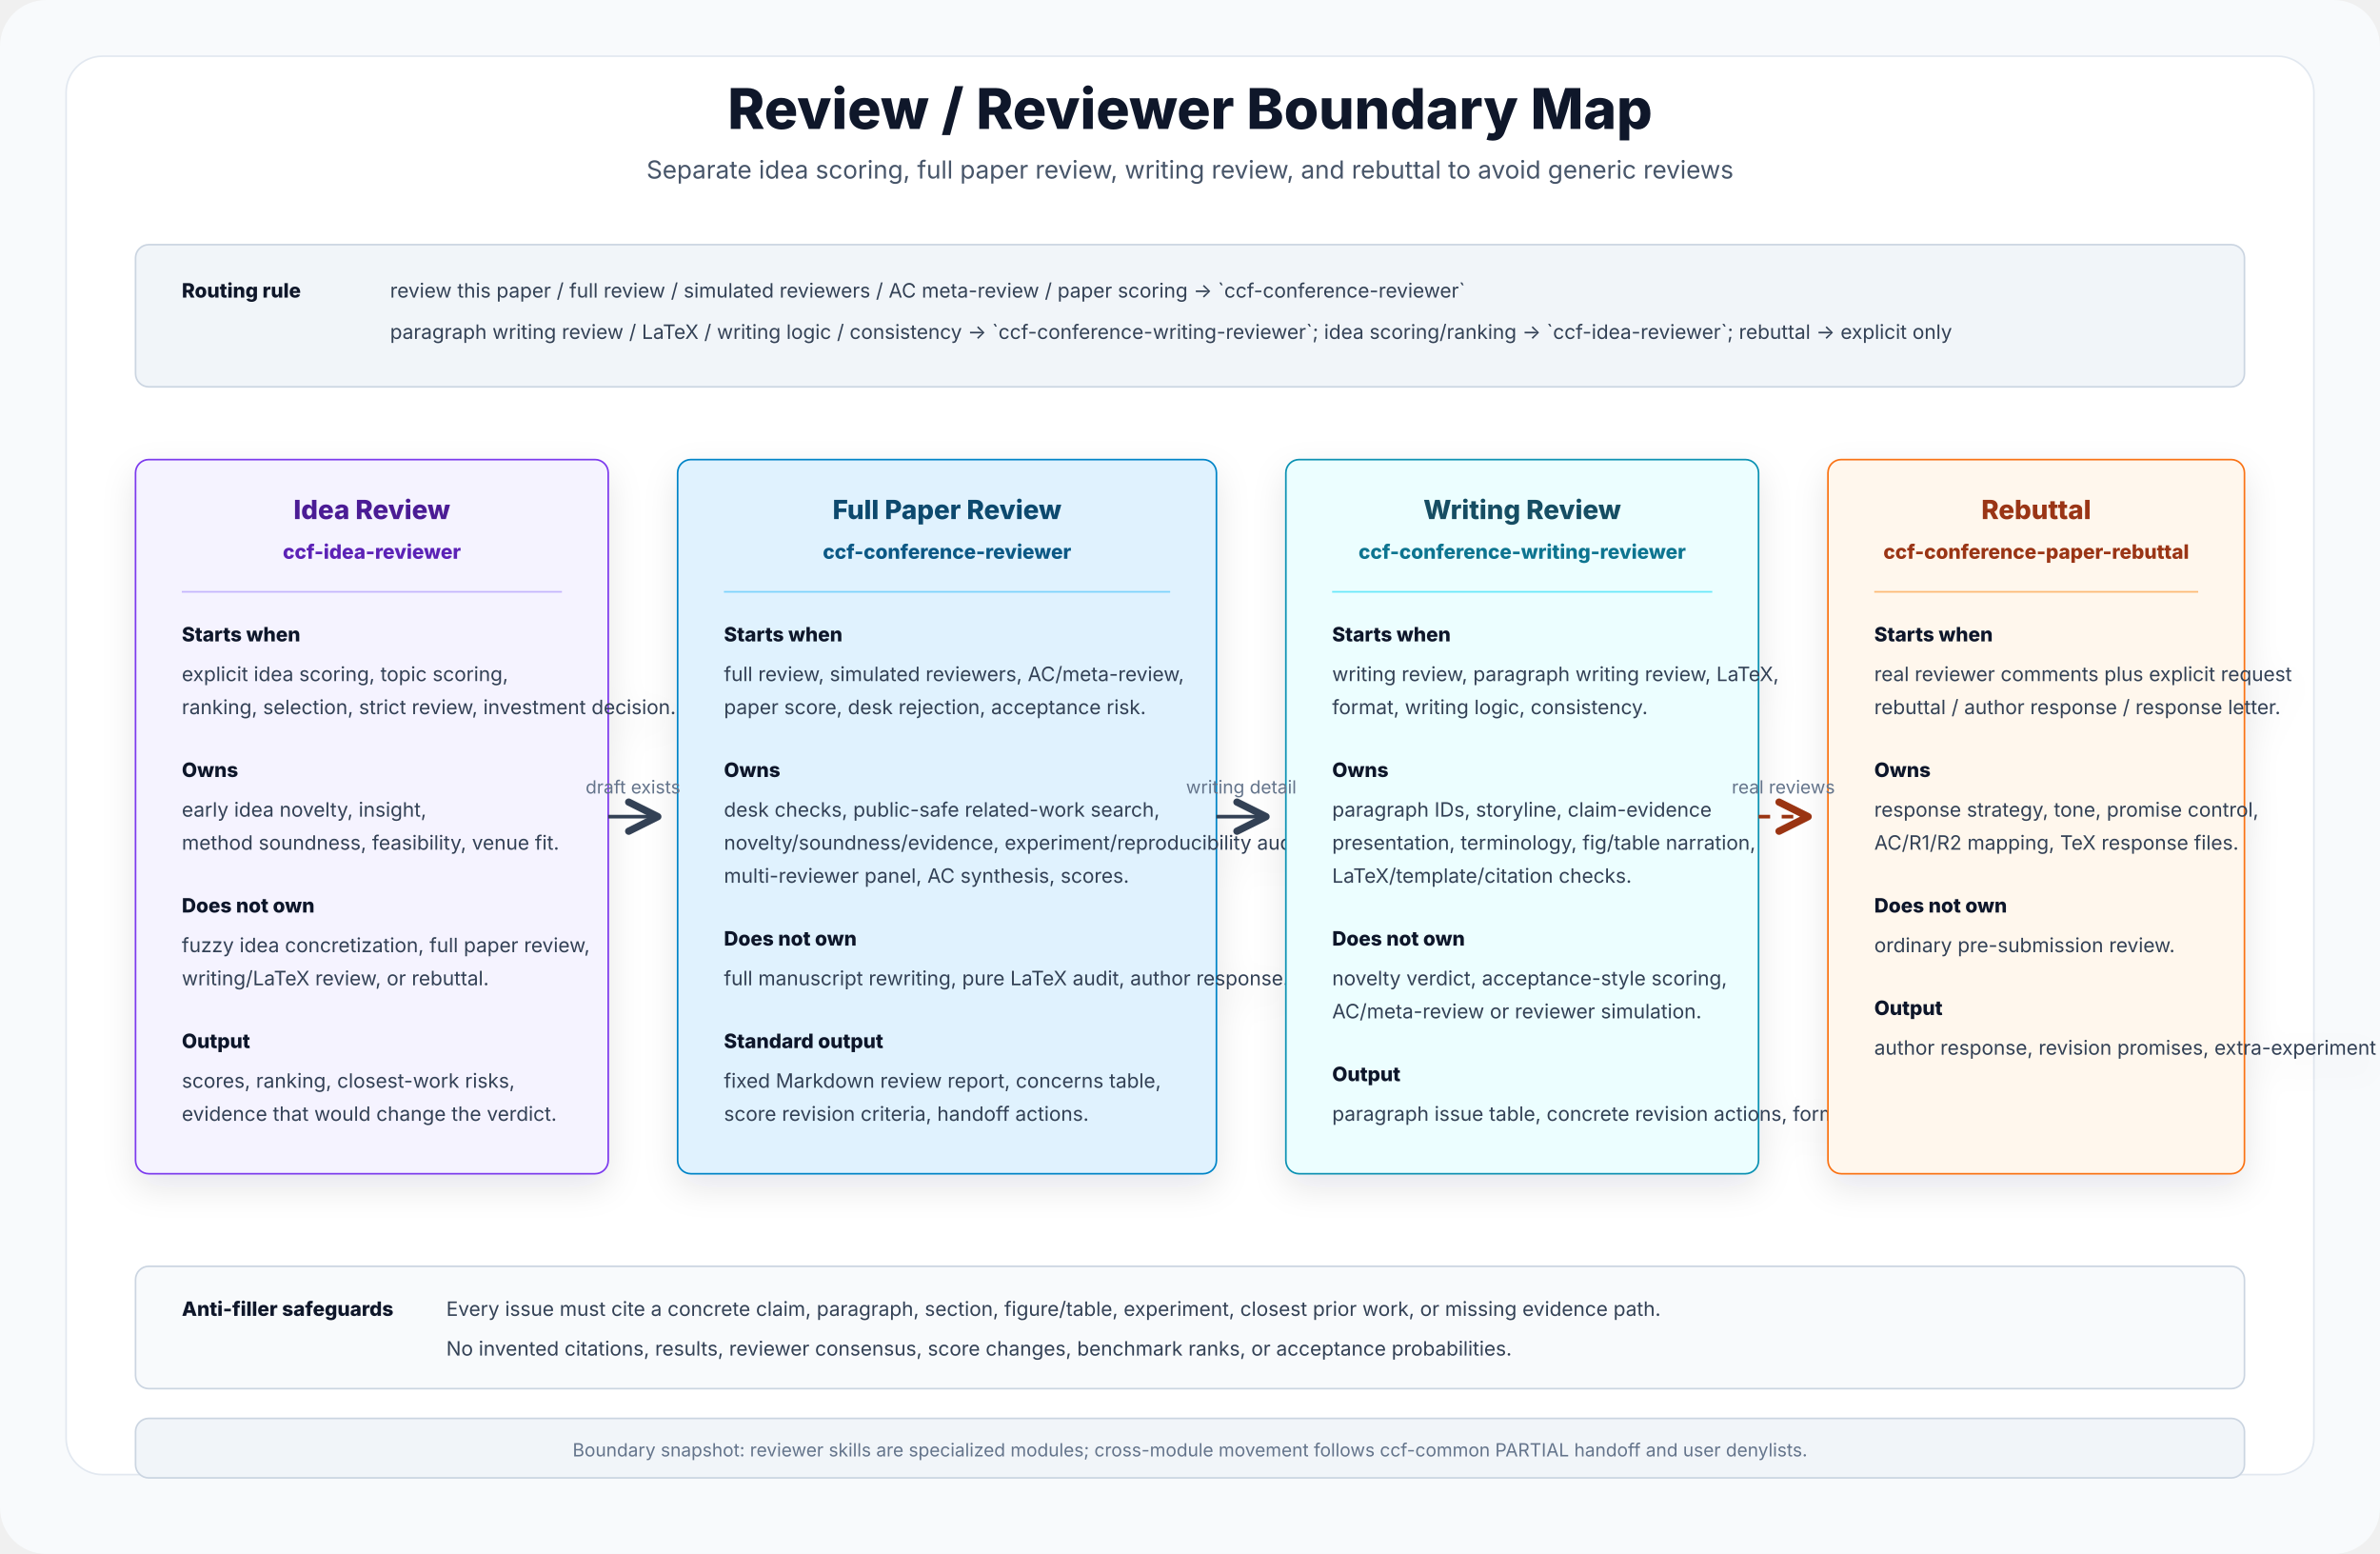
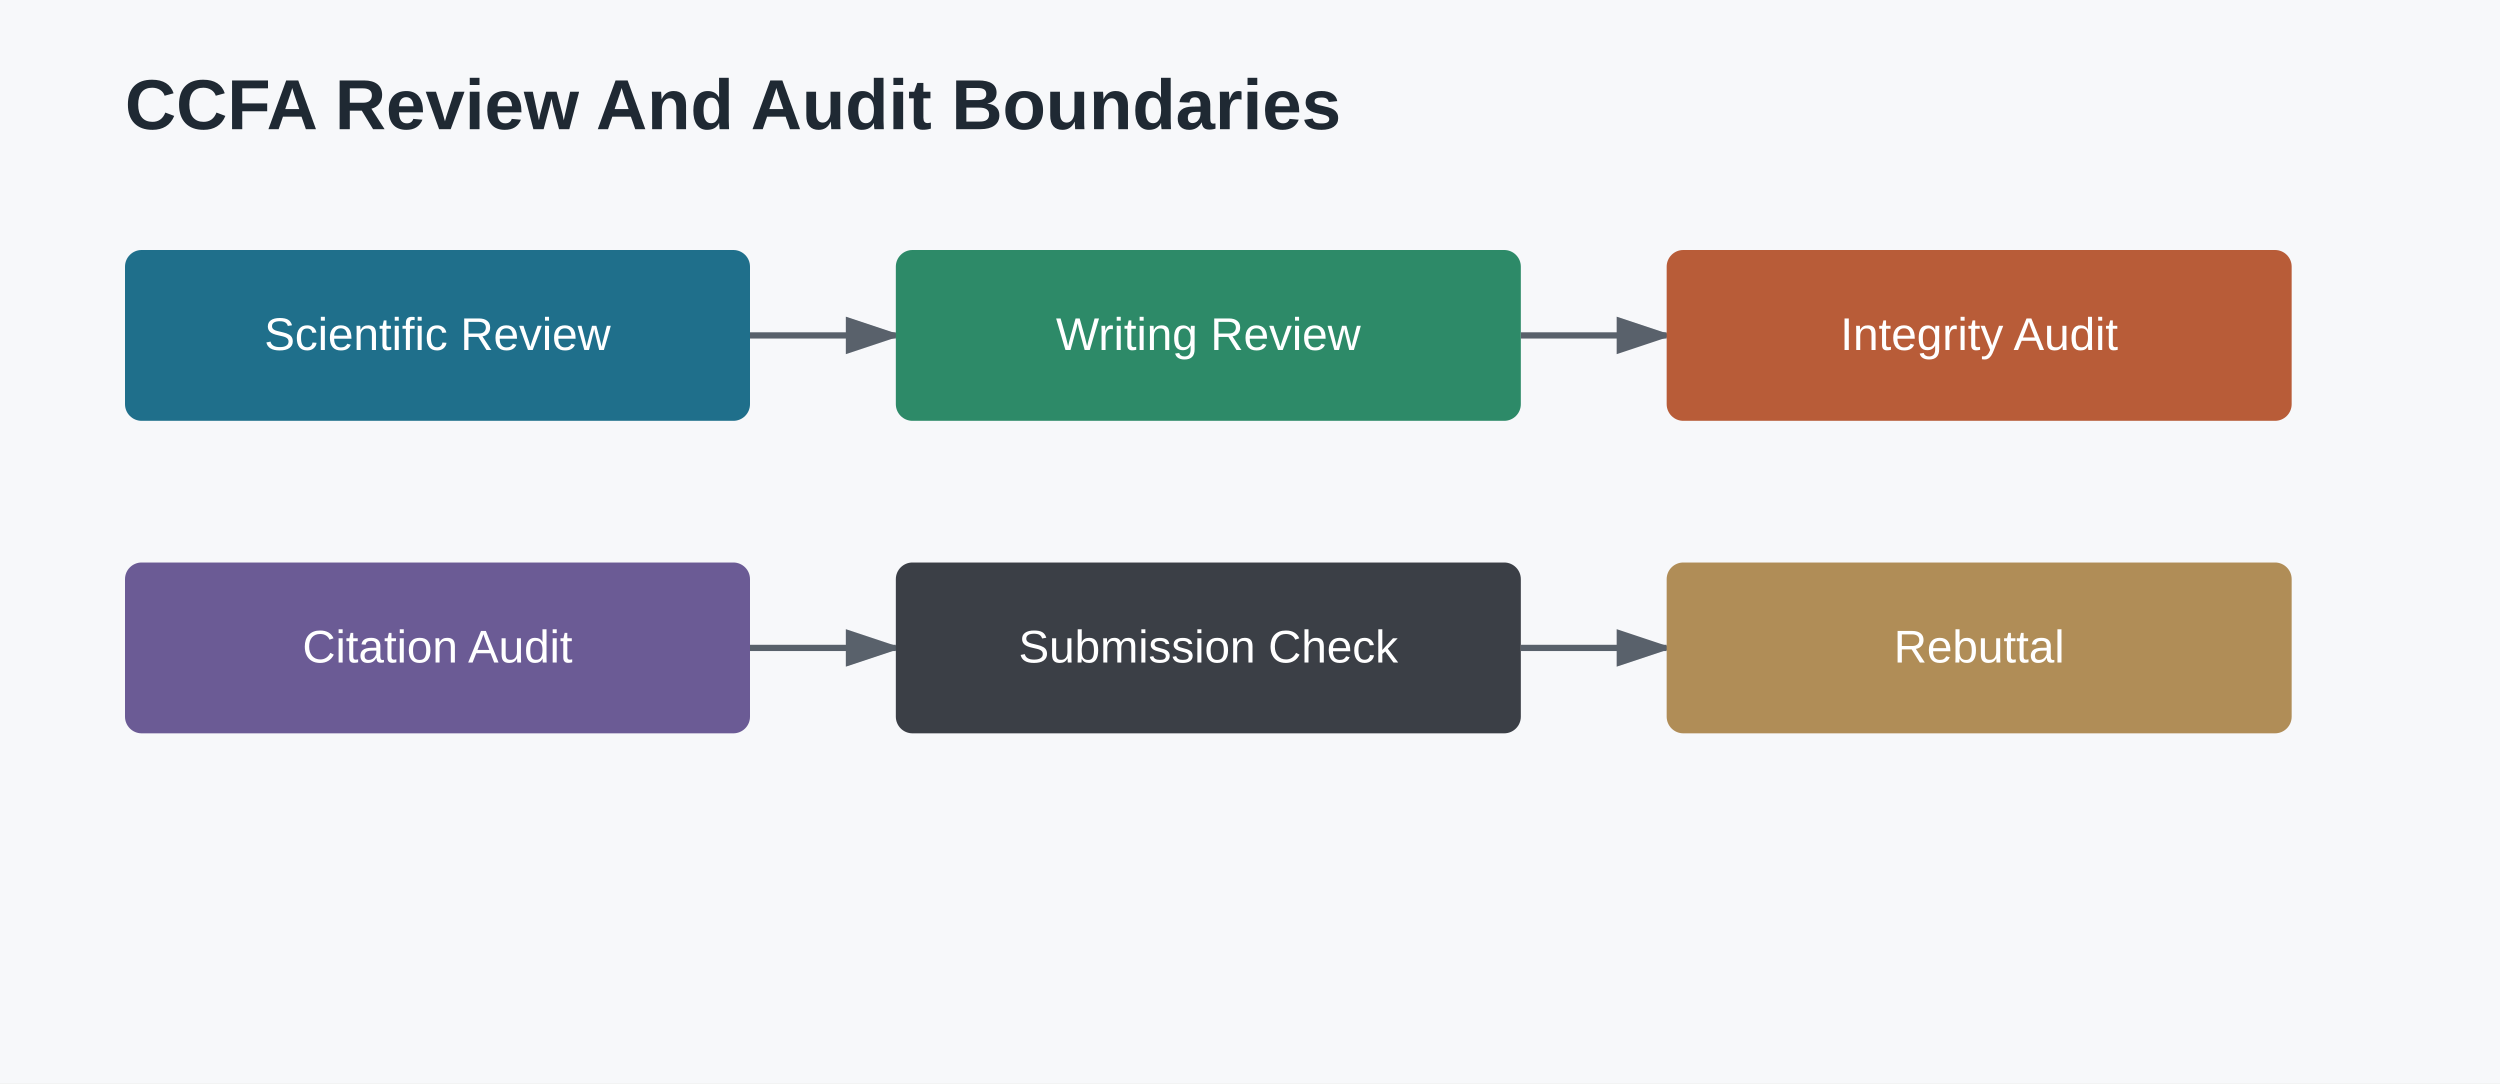
- <svg xmlns="http://www.w3.org/2000/svg" width="1440" height="940" viewBox="0 0 1440 940" fill="none" role="img" aria-labelledby="title desc">
+ <svg xmlns="http://www.w3.org/2000/svg" width="1200" height="520" viewBox="0 0 1200 520">
  <defs>
-     <filter id="shadow" x="-12%" y="-18%" width="124%" height="140%" color-interpolation-filters="sRGB">
-       <feDropShadow dx="0" dy="8" stdDeviation="10" flood-color="#0f172a" flood-opacity="0.1" />
-     </filter>
-     <marker id="arrow" markerWidth="12" markerHeight="12" refX="10" refY="6" orient="auto" markerUnits="strokeWidth">
-       <path d="M2 2L10 6L2 10" stroke="#334155" stroke-width="2" stroke-linecap="round" stroke-linejoin="round" />
+     <marker id="arrow" markerWidth="10" markerHeight="10" refX="8" refY="3" orient="auto">
+       <path d="M0,0 L0,6 L9,3 z" fill="#59616b" />
    </marker>
-     <marker id="arrowOrange" markerWidth="12" markerHeight="12" refX="10" refY="6" orient="auto" markerUnits="strokeWidth">
-       <path d="M2 2L10 6L2 10" stroke="#9a3412" stroke-width="2" stroke-linecap="round" stroke-linejoin="round" />
-     </marker>
-     <style>
-       .font{font-family:"Microsoft YaHei","Noto Sans SC","Inter","Segoe UI",Arial,sans-serif}
-       .title{font-size:34px;font-weight:800;fill:#0f172a}
-       .sub{font-size:15px;fill:#475569}
-       .h{font-size:16px;font-weight:800}
-       .b{font-size:12px;fill:#334155}
-       .s{font-size:11px;fill:#64748b}
-       .skill{font-size:12px;font-weight:800}
-       .label{font-size:12px;font-weight:800;fill:#0f172a}
-     </style>
  </defs>
-   <rect width="1440" height="940" rx="28" fill="#f8fafc" />
-   <rect x="40" y="34" width="1360" height="858" rx="22" fill="#ffffff" stroke="#e2e8f0" />
-   <text x="720" y="78" text-anchor="middle" class="font title">Review / Reviewer Boundary Map</text>
-   <text x="720" y="108" text-anchor="middle" class="font sub">Separate idea scoring, full paper review, writing review, and rebuttal to avoid generic reviews</text>
-   <rect x="82" y="148" width="1276" height="86" rx="8" fill="#f1f5f9" stroke="#cbd5e1" />
-   <text x="110" y="180" class="font label">Routing rule</text>
-   <text x="236" y="180" class="font b">review this paper / full review / simulated reviewers / AC meta-review / paper scoring -&gt; `ccf-conference-reviewer`</text>
-   <text x="236" y="205" class="font b">paragraph writing review / LaTeX / writing logic / consistency -&gt; `ccf-conference-writing-reviewer`; idea scoring/ranking -&gt; `ccf-idea-reviewer`; rebuttal -&gt; explicit only</text>
-   <g filter="url(#shadow)">
-     <rect x="82" y="278" width="286" height="432" rx="8" fill="#f5f3ff" stroke="#7c3aed" />
-     <text x="225" y="314" text-anchor="middle" class="font h" fill="#4c1d95">Idea Review</text>
-     <text x="225" y="338" text-anchor="middle" class="font skill" fill="#5b21b6">ccf-idea-reviewer</text>
-     <line x1="110" y1="358" x2="340" y2="358" stroke="#c4b5fd" />
-     <text x="110" y="388" class="font label">Starts when</text>
-     <text x="110" y="412" class="font b">explicit idea scoring, topic scoring,</text>
-     <text x="110" y="432" class="font b">ranking, selection, strict review, investment decision.</text>
-     <text x="110" y="470" class="font label">Owns</text>
-     <text x="110" y="494" class="font b">early idea novelty, insight,</text>
-     <text x="110" y="514" class="font b">method soundness, feasibility, venue fit.</text>
-     <text x="110" y="552" class="font label">Does not own</text>
-     <text x="110" y="576" class="font b">fuzzy idea concretization, full paper review,</text>
-     <text x="110" y="596" class="font b">writing/LaTeX review, or rebuttal.</text>
-     <text x="110" y="634" class="font label">Output</text>
-     <text x="110" y="658" class="font b">scores, ranking, closest-work risks,</text>
-     <text x="110" y="678" class="font b">evidence that would change the verdict.</text>
-   </g>
-   <g filter="url(#shadow)">
-     <rect x="410" y="278" width="326" height="432" rx="8" fill="#e0f2fe" stroke="#0284c7" />
-     <text x="573" y="314" text-anchor="middle" class="font h" fill="#0c4a6e">Full Paper Review</text>
-     <text x="573" y="338" text-anchor="middle" class="font skill" fill="#075985">ccf-conference-reviewer</text>
-     <line x1="438" y1="358" x2="708" y2="358" stroke="#7dd3fc" />
-     <text x="438" y="388" class="font label">Starts when</text>
-     <text x="438" y="412" class="font b">full review, simulated reviewers, AC/meta-review,</text>
-     <text x="438" y="432" class="font b">paper score, desk rejection, acceptance risk.</text>
-     <text x="438" y="470" class="font label">Owns</text>
-     <text x="438" y="494" class="font b">desk checks, public-safe related-work search,</text>
-     <text x="438" y="514" class="font b">novelty/soundness/evidence, experiment/reproducibility audit,</text>
-     <text x="438" y="534" class="font b">multi-reviewer panel, AC synthesis, scores.</text>
-     <text x="438" y="572" class="font label">Does not own</text>
-     <text x="438" y="596" class="font b">full manuscript rewriting, pure LaTeX audit, author response.</text>
-     <text x="438" y="634" class="font label">Standard output</text>
-     <text x="438" y="658" class="font b">fixed Markdown review report, concerns table,</text>
-     <text x="438" y="678" class="font b">score revision criteria, handoff actions.</text>
-   </g>
-   <g filter="url(#shadow)">
-     <rect x="778" y="278" width="286" height="432" rx="8" fill="#ecfeff" stroke="#0891b2" />
-     <text x="921" y="314" text-anchor="middle" class="font h" fill="#164e63">Writing Review</text>
-     <text x="921" y="338" text-anchor="middle" class="font skill" fill="#0e7490">ccf-conference-writing-reviewer</text>
-     <line x1="806" y1="358" x2="1036" y2="358" stroke="#67e8f9" />
-     <text x="806" y="388" class="font label">Starts when</text>
-     <text x="806" y="412" class="font b">writing review, paragraph writing review, LaTeX,</text>
-     <text x="806" y="432" class="font b">format, writing logic, consistency.</text>
-     <text x="806" y="470" class="font label">Owns</text>
-     <text x="806" y="494" class="font b">paragraph IDs, storyline, claim-evidence</text>
-     <text x="806" y="514" class="font b">presentation, terminology, fig/table narration,</text>
-     <text x="806" y="534" class="font b">LaTeX/template/citation checks.</text>
-     <text x="806" y="572" class="font label">Does not own</text>
-     <text x="806" y="596" class="font b">novelty verdict, acceptance-style scoring,</text>
-     <text x="806" y="616" class="font b">AC/meta-review or reviewer simulation.</text>
-     <text x="806" y="654" class="font label">Output</text>
-     <text x="806" y="678" class="font b">paragraph issue table, concrete revision actions, format risks.</text>
-   </g>
-   <g filter="url(#shadow)">
-     <rect x="1106" y="278" width="252" height="432" rx="8" fill="#fff7ed" stroke="#f97316" />
-     <text x="1232" y="314" text-anchor="middle" class="font h" fill="#9a3412">Rebuttal</text>
-     <text x="1232" y="338" text-anchor="middle" class="font skill" fill="#9a3412">ccf-conference-paper-rebuttal</text>
-     <line x1="1134" y1="358" x2="1330" y2="358" stroke="#fdba74" />
-     <text x="1134" y="388" class="font label">Starts when</text>
-     <text x="1134" y="412" class="font b">real reviewer comments plus explicit request</text>
-     <text x="1134" y="432" class="font b">rebuttal / author response / response letter.</text>
-     <text x="1134" y="470" class="font label">Owns</text>
-     <text x="1134" y="494" class="font b">response strategy, tone, promise control,</text>
-     <text x="1134" y="514" class="font b">AC/R1/R2 mapping, TeX response files.</text>
-     <text x="1134" y="552" class="font label">Does not own</text>
-     <text x="1134" y="576" class="font b">ordinary pre-submission review.</text>
-     <text x="1134" y="614" class="font label">Output</text>
-     <text x="1134" y="638" class="font b">author response, revision promises, extra-experiment placeholders.</text>
-   </g>
-   <path d="M368 494H398" stroke="#334155" stroke-width="2.2" marker-end="url(#arrow)" />
-   <text x="383" y="480" text-anchor="middle" class="font s">draft exists</text>
-   <path d="M736 494H766" stroke="#334155" stroke-width="2.2" marker-end="url(#arrow)" />
-   <text x="751" y="480" text-anchor="middle" class="font s">writing detail</text>
-   <path d="M1064 494H1094" stroke="#9a3412" stroke-width="2.2" stroke-dasharray="7 7" marker-end="url(#arrowOrange)" />
-   <text x="1079" y="480" text-anchor="middle" class="font s" fill="#9a3412">real reviews</text>
-   <rect x="82" y="766" width="1276" height="74" rx="8" fill="#f8fafc" stroke="#cbd5e1" />
-   <text x="110" y="796" class="font label">Anti-filler safeguards</text>
-   <text x="270" y="796" class="font b">Every issue must cite a concrete claim, paragraph, section, figure/table, experiment, closest prior work, or missing evidence path.</text>
-   <text x="270" y="820" class="font b">No invented citations, results, reviewer consensus, score changes, benchmark ranks, or acceptance probabilities.</text>
-   <rect x="82" y="858" width="1276" height="36" rx="8" fill="#f1f5f9" stroke="#cbd5e1" />
-   <text x="720" y="881" text-anchor="middle" class="font s">Boundary snapshot: reviewer skills are specialized modules; cross-module movement follows ccf-common PARTIAL handoff and user denylists.</text>
+   <rect width="1200" height="520" fill="#f7f8fa" />
+   <text x="60" y="62" font-family="Arial, sans-serif" font-size="34" font-weight="700" fill="#1f2933">CCFA Review And Audit Boundaries</text>
+   <rect x="60" y="120" width="300" height="82" rx="8" fill="#1F6F8B" />
+   <text x="210" y="168" text-anchor="middle" font-family="Arial, sans-serif" font-size="22" fill="#ffffff">Scientific Review</text>
+   <line x1="360" y1="161" x2="430" y2="161" stroke="#59616b" stroke-width="3" marker-end="url(#arrow)" />
+   <rect x="430" y="120" width="300" height="82" rx="8" fill="#2D8A68" />
+   <text x="580" y="168" text-anchor="middle" font-family="Arial, sans-serif" font-size="22" fill="#ffffff">Writing Review</text>
+   <line x1="730" y1="161" x2="800" y2="161" stroke="#59616b" stroke-width="3" marker-end="url(#arrow)" />
+   <rect x="800" y="120" width="300" height="82" rx="8" fill="#B85C38" />
+   <text x="950" y="168" text-anchor="middle" font-family="Arial, sans-serif" font-size="22" fill="#ffffff">Integrity Audit</text>
+   <rect x="60" y="270" width="300" height="82" rx="8" fill="#6B5B95" />
+   <text x="210" y="318" text-anchor="middle" font-family="Arial, sans-serif" font-size="22" fill="#ffffff">Citation Audit</text>
+   <line x1="360" y1="311" x2="430" y2="311" stroke="#59616b" stroke-width="3" marker-end="url(#arrow)" />
+   <rect x="430" y="270" width="300" height="82" rx="8" fill="#3B3F46" />
+   <text x="580" y="318" text-anchor="middle" font-family="Arial, sans-serif" font-size="22" fill="#ffffff">Submission Check</text>
+   <line x1="730" y1="311" x2="800" y2="311" stroke="#59616b" stroke-width="3" marker-end="url(#arrow)" />
+   <rect x="800" y="270" width="300" height="82" rx="8" fill="#B08D57" />
+   <text x="950" y="318" text-anchor="middle" font-family="Arial, sans-serif" font-size="22" fill="#ffffff">Rebuttal</text>
</svg>
